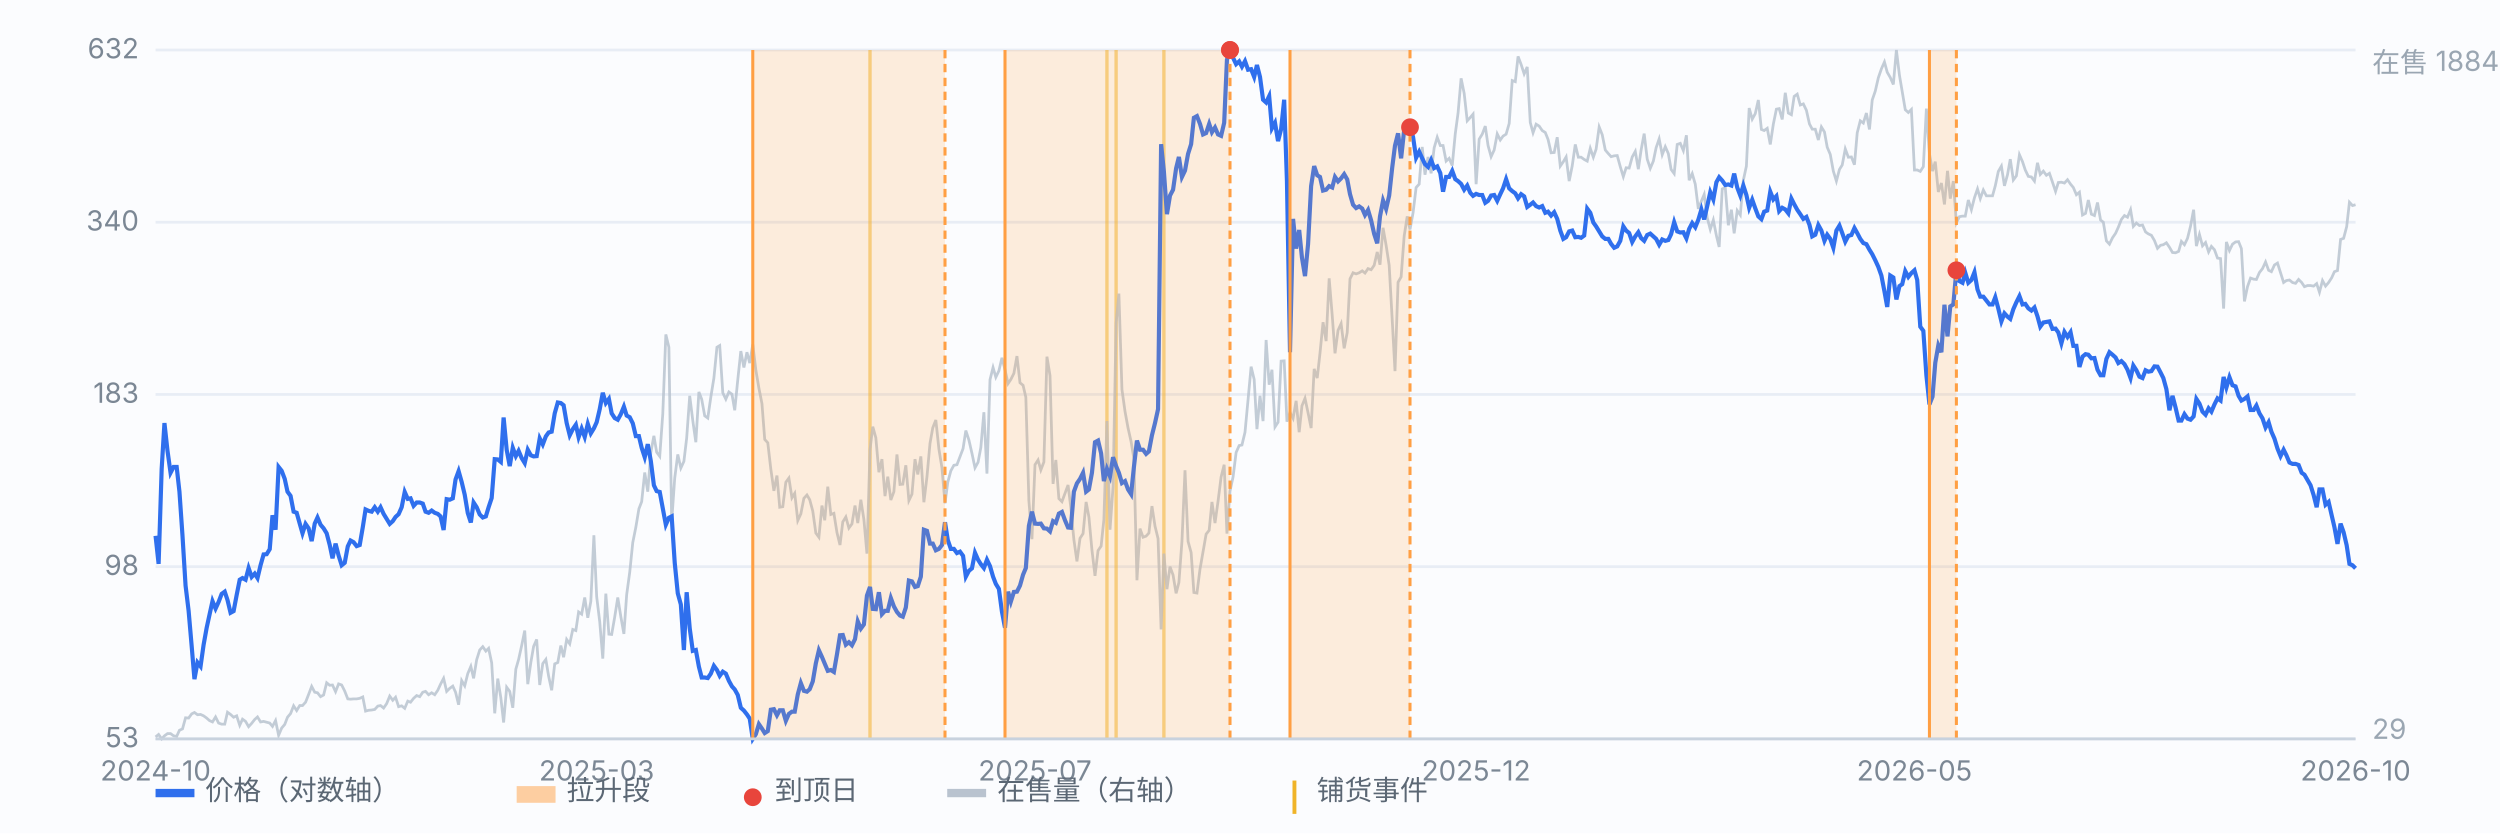
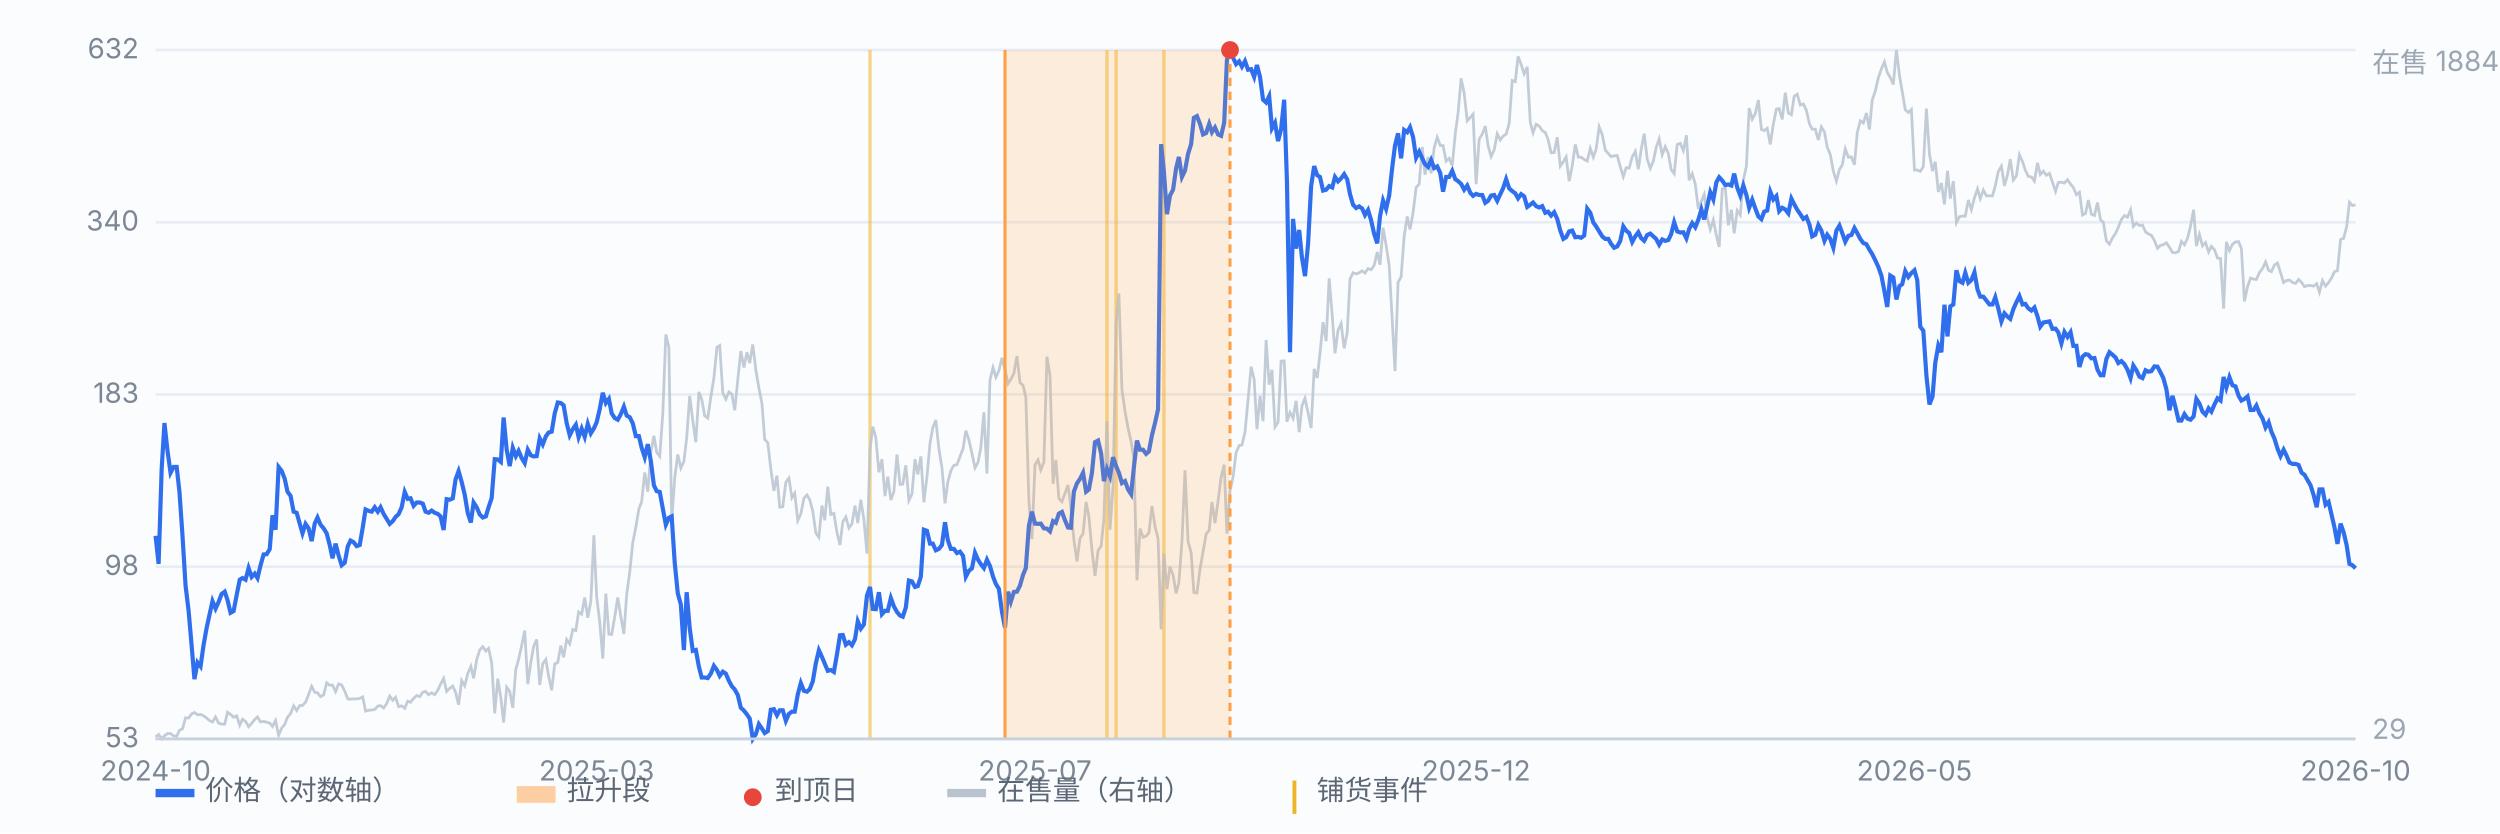
<svg xmlns="http://www.w3.org/2000/svg" viewBox="0 0 900 300" preserveAspectRatio="xMidYMid meet" style="width:100%;max-width:900px;height:auto;display:block" font-family="-apple-system,Segoe UI,Microsoft YaHei,sans-serif" font-size="10">
  <rect x="0" y="0" width="900" height="300" fill="#fbfcfe" />
  <line x1="56" y1="266.0" x2="848" y2="266.0" stroke="#e8edf5" stroke-width="1" />
  <text x="50" y="269.0" text-anchor="end" fill="#7b8794">53</text>
  <line x1="56" y1="204.0" x2="848" y2="204.0" stroke="#e8edf5" stroke-width="1" />
  <text x="50" y="207.0" text-anchor="end" fill="#7b8794">98</text>
  <line x1="56" y1="142.0" x2="848" y2="142.0" stroke="#e8edf5" stroke-width="1" />
  <text x="50" y="145.0" text-anchor="end" fill="#7b8794">183</text>
  <line x1="56" y1="80.0" x2="848" y2="80.0" stroke="#e8edf5" stroke-width="1" />
  <text x="50" y="83.0" text-anchor="end" fill="#7b8794">340</text>
  <line x1="56" y1="18.0" x2="848" y2="18.0" stroke="#e8edf5" stroke-width="1" />
  <text x="50" y="21.0" text-anchor="end" fill="#7b8794">632</text>
  <line x1="313.2" y1="18" x2="313.2" y2="266" stroke="#f0b429" stroke-width="1.2" opacity="0.55" />
  <line x1="398.5" y1="18" x2="398.5" y2="266" stroke="#f0b429" stroke-width="1.2" opacity="0.55" />
  <line x1="401.8" y1="18" x2="401.8" y2="266" stroke="#f0b429" stroke-width="1.2" opacity="0.55" />
  <line x1="419.0" y1="18" x2="419.0" y2="266" stroke="#f0b429" stroke-width="1.2" opacity="0.55" />
  <path d="M56.0 265.3 L57.1 264.4 L58.2 266.0 L59.2 264.9 L60.3 264.1 L61.4 264.1 L62.5 264.9 L63.6 265.1 L64.6 262.9 L65.7 262.4 L66.8 258.4 L67.9 258.5 L69.0 257.0 L70.0 256.5 L71.1 257.3 L72.2 257.2 L73.3 257.7 L74.4 258.5 L75.4 259.4 L76.5 259.9 L77.6 258.1 L78.7 260.3 L79.8 260.7 L80.9 260.7 L81.9 256.4 L83.0 257.2 L84.1 258.2 L85.2 257.7 L86.3 261.1 L87.3 258.9 L88.4 259.7 L89.5 261.6 L90.6 260.4 L91.7 259.0 L92.7 258.1 L93.8 259.9 L94.9 259.7 L96.0 260.0 L97.1 260.3 L98.1 261.5 L99.2 259.4 L100.3 264.7 L101.4 262.1 L102.5 260.8 L103.5 258.2 L104.6 256.9 L105.7 254.1 L106.8 255.8 L107.9 254.0 L108.9 254.0 L110.0 252.8 L111.1 250.0 L112.2 247.1 L113.3 249.2 L114.3 249.4 L115.4 250.8 L116.5 250.2 L117.6 245.8 L118.7 246.7 L119.7 246.6 L120.8 249.0 L121.9 246.2 L123.0 246.6 L124.1 248.8 L125.2 251.6 L126.2 251.7 L127.3 251.6 L128.4 251.6 L129.5 251.4 L130.6 250.9 L131.6 256.0 L132.7 255.7 L133.8 255.6 L134.9 255.4 L136.0 254.2 L137.0 254.0 L138.1 254.9 L139.2 253.3 L140.3 250.6 L141.4 252.1 L142.4 251.0 L143.5 254.4 L144.6 254.1 L145.7 255.0 L146.8 252.4 L147.8 252.8 L148.9 251.4 L150.0 250.4 L151.1 250.8 L152.2 249.2 L153.2 248.9 L154.3 250.1 L155.4 249.4 L156.5 250.1 L157.6 248.5 L158.6 246.3 L159.7 244.2 L160.8 248.9 L161.9 247.8 L163.0 247.0 L164.0 249.2 L165.1 253.7 L166.2 245.0 L167.3 246.9 L168.4 242.5 L169.5 239.9 L170.5 244.2 L171.6 237.5 L172.7 234.0 L173.8 232.8 L174.9 234.4 L175.9 233.4 L177.0 238.6 L178.1 256.8 L179.2 244.3 L180.3 251.2 L181.3 260.1 L182.4 247.4 L183.5 248.9 L184.6 254.8 L185.7 240.9 L186.7 237.4 L187.8 232.4 L188.9 227.0 L190.0 246.3 L191.1 238.5 L192.1 232.7 L193.2 230.2 L194.3 246.6 L195.4 238.9 L196.5 237.4 L197.5 243.4 L198.6 248.5 L199.7 239.0 L200.8 238.5 L201.9 232.4 L202.9 236.6 L204.0 230.2 L205.1 231.8 L206.2 226.6 L207.3 227.0 L208.3 220.3 L209.4 221.1 L210.5 215.1 L211.6 222.4 L212.7 216.5 L213.8 192.7 L214.8 214.8 L215.9 223.8 L217.0 237.1 L218.1 213.7 L219.2 228.3 L220.2 228.4 L221.3 222.1 L222.4 215.1 L223.5 222.0 L224.6 228.2 L225.6 214.1 L226.7 206.0 L227.8 195.3 L228.9 189.8 L230.0 183.2 L231.0 180.6 L232.1 170.1 L233.2 177.0 L234.3 162.9 L235.4 156.9 L236.4 162.8 L237.5 164.3 L238.6 149.0 L239.7 120.4 L240.8 125.0 L241.8 187.8 L242.9 172.1 L244.0 163.6 L245.1 168.5 L246.2 166.1 L247.2 157.7 L248.3 142.5 L249.4 151.4 L250.5 159.2 L251.6 141.1 L252.6 143.7 L253.7 149.7 L254.8 150.5 L255.9 142.9 L257.0 136.1 L258.1 125.0 L259.1 124.4 L260.2 141.4 L261.3 143.7 L262.4 141.1 L263.5 141.9 L264.5 147.7 L265.6 136.7 L266.7 126.4 L267.8 132.3 L268.9 126.8 L269.9 130.7 L271.0 124.0 L272.1 133.2 L273.2 139.7 L274.3 145.3 L275.3 158.2 L276.4 159.4 L277.5 168.9 L278.6 176.7 L279.7 171.2 L280.7 182.6 L281.8 182.4 L282.9 173.6 L284.0 172.1 L285.1 179.2 L286.1 177.6 L287.2 187.4 L288.3 185.0 L289.4 179.4 L290.5 178.2 L291.5 179.9 L292.6 184.0 L293.7 191.9 L294.8 193.4 L295.9 182.0 L296.9 187.3 L298.0 175.2 L299.1 185.2 L300.2 184.8 L301.3 191.7 L302.4 196.2 L303.4 187.9 L304.5 186.1 L305.6 190.1 L306.7 188.6 L307.8 182.0 L308.8 188.3 L309.9 179.9 L311.0 187.0 L312.1 199.3 L313.2 161.9 L314.2 153.6 L315.3 157.6 L316.4 170.0 L317.5 165.3 L318.6 178.6 L319.6 171.6 L320.7 180.0 L321.8 177.0 L322.9 163.6 L324.0 174.4 L325.0 174.3 L326.1 167.5 L327.2 180.2 L328.3 177.9 L329.4 165.3 L330.4 170.8 L331.5 164.3 L332.6 180.8 L333.7 171.7 L334.8 159.6 L335.8 154.0 L336.9 151.2 L338.0 161.6 L339.1 168.4 L340.2 181.2 L341.2 173.6 L342.3 169.5 L343.4 167.5 L344.5 167.3 L345.6 164.4 L346.7 161.5 L347.7 155.0 L348.8 158.4 L349.9 163.2 L351.0 168.4 L352.1 166.4 L353.1 161.1 L354.2 148.4 L355.3 170.5 L356.4 136.7 L357.5 132.3 L358.5 135.8 L359.6 133.5 L360.7 128.8 L361.8 133.1 L362.9 138.1 L363.9 136.6 L365.0 134.4 L366.1 128.2 L367.2 137.8 L368.3 138.7 L369.3 143.0 L370.4 180.3 L371.5 194.1 L372.6 167.3 L373.7 165.6 L374.7 169.2 L375.8 166.3 L376.9 128.4 L378.0 135.2 L379.1 174.2 L380.1 165.6 L381.2 179.5 L382.3 180.6 L383.4 177.6 L384.5 174.6 L385.5 182.7 L386.6 194.3 L387.7 202.1 L388.8 193.8 L389.9 192.1 L391.0 180.7 L392.0 186.1 L393.1 198.0 L394.2 207.3 L395.3 198.2 L396.4 196.6 L397.4 187.1 L398.5 151.6 L399.6 190.7 L400.7 175.2 L401.8 116.3 L402.8 105.7 L403.9 140.2 L405.0 148.1 L406.1 154.1 L407.2 159.0 L408.2 165.1 L409.3 208.9 L410.4 190.3 L411.5 193.4 L412.6 193.0 L413.6 191.9 L414.7 182.2 L415.8 189.4 L416.9 193.9 L418.0 226.6 L419.0 199.3 L420.1 212.1 L421.2 204.0 L422.3 207.0 L423.4 213.6 L424.4 209.7 L425.5 194.9 L426.6 169.3 L427.7 194.9 L428.8 198.9 L429.8 213.3 L430.9 213.5 L432.0 204.9 L433.1 198.6 L434.2 192.3 L435.3 190.9 L436.3 180.7 L437.4 188.3 L438.5 180.4 L439.6 171.7 L440.7 167.3 L441.7 192.1 L442.8 176.8 L443.9 171.7 L445.0 162.9 L446.1 160.4 L447.1 160.2 L448.2 155.6 L449.3 143.9 L450.4 132.0 L451.5 136.6 L452.5 154.5 L453.6 142.5 L454.7 151.6 L455.8 122.4 L456.9 138.5 L457.9 133.1 L459.0 153.7 L460.1 152.0 L461.2 130.0 L462.3 129.9 L463.3 151.8 L464.4 148.5 L465.5 150.6 L466.6 144.3 L467.7 155.6 L468.7 146.1 L469.8 143.4 L470.9 148.6 L472.0 154.1 L473.1 132.8 L474.2 136.1 L475.2 127.1 L476.3 116.0 L477.4 122.8 L478.5 100.2 L479.6 113.6 L480.6 127.2 L481.7 118.9 L482.8 116.5 L483.9 125.4 L485.0 119.7 L486.0 100.4 L487.1 98.2 L488.2 98.6 L489.3 98.2 L490.4 97.5 L491.4 98.3 L492.5 96.7 L493.6 97.1 L494.7 95.5 L495.8 90.7 L496.8 95.3 L497.9 82.0 L499.0 88.3 L500.1 95.5 L501.2 115.2 L502.2 133.6 L503.3 101.6 L504.4 99.7 L505.5 85.0 L506.6 77.9 L507.6 82.6 L508.7 76.6 L509.8 67.5 L510.9 66.3 L512.0 52.9 L513.0 62.9 L514.1 56.5 L515.2 62.4 L516.3 53.2 L517.4 49.4 L518.5 52.4 L519.5 52.4 L520.6 58.0 L521.7 57.0 L522.8 59.6 L523.9 48.1 L524.9 40.7 L526.0 28.2 L527.1 33.6 L528.2 43.5 L529.3 42.3 L530.3 41.1 L531.4 66.3 L532.5 50.1 L533.6 48.3 L534.7 45.4 L535.7 52.4 L536.8 56.4 L537.9 54.0 L539.0 48.2 L540.1 50.4 L541.1 49.0 L542.2 48.3 L543.3 44.5 L544.4 29.0 L545.5 29.4 L546.5 20.3 L547.6 23.2 L548.7 26.6 L549.8 24.1 L550.9 44.1 L551.9 47.8 L553.0 44.7 L554.1 45.4 L555.2 47.0 L556.3 47.7 L557.3 50.2 L558.4 55.0 L559.5 54.9 L560.6 49.4 L561.7 59.8 L562.8 58.2 L563.8 56.5 L564.9 65.2 L566.0 59.7 L567.1 52.0 L568.2 56.6 L569.2 56.6 L570.3 57.4 L571.4 58.0 L572.5 53.4 L573.6 56.6 L574.6 53.7 L575.7 45.7 L576.8 48.5 L577.9 54.0 L579.0 55.3 L580.0 56.4 L581.1 56.1 L582.2 56.0 L583.3 60.0 L584.4 63.6 L585.4 60.4 L586.5 60.5 L587.6 56.5 L588.7 54.5 L589.8 60.9 L590.8 54.0 L591.9 48.1 L593.0 57.3 L594.1 60.6 L595.2 58.0 L596.2 53.2 L597.3 50.0 L598.4 55.7 L599.5 52.8 L600.6 55.3 L601.6 61.0 L602.7 62.5 L603.8 52.0 L604.9 51.6 L606.0 54.2 L607.1 48.7 L608.1 64.9 L609.2 62.5 L610.3 66.3 L611.4 75.2 L612.5 72.4 L613.5 70.0 L614.6 78.4 L615.7 82.6 L616.8 79.2 L617.9 84.8 L618.9 88.9 L620.0 68.0 L621.1 67.5 L622.2 81.1 L623.3 75.5 L624.3 84.0 L625.4 75.8 L626.5 77.4 L627.6 64.9 L628.7 59.8 L629.7 38.9 L630.8 42.9 L631.9 40.9 L633.0 36.0 L634.1 46.6 L635.1 47.0 L636.2 46.2 L637.3 52.0 L638.4 44.7 L639.5 39.3 L640.5 39.1 L641.6 43.0 L642.7 33.4 L643.8 40.7 L644.9 41.3 L645.9 34.7 L647.0 33.9 L648.1 37.8 L649.2 37.4 L650.3 39.7 L651.4 44.6 L652.4 46.5 L653.5 46.5 L654.6 50.4 L655.7 45.7 L656.8 47.5 L657.8 53.0 L658.9 55.6 L660.0 61.6 L661.1 65.2 L662.2 61.0 L663.2 59.4 L664.3 53.6 L665.4 56.6 L666.5 56.5 L667.6 59.3 L668.6 47.8 L669.7 43.5 L670.8 44.3 L671.9 40.7 L673.0 46.6 L674.0 36.0 L675.1 32.8 L676.2 28.0 L677.3 24.8 L678.4 22.3 L679.4 26.0 L680.5 27.9 L681.6 30.4 L682.7 18.0 L683.8 27.1 L684.8 33.0 L685.9 39.5 L687.0 40.5 L688.1 39.4 L689.2 61.2 L690.2 61.2 L691.3 61.7 L692.4 60.0 L693.5 39.1 L694.6 55.4 L695.7 61.6 L696.7 58.2 L697.8 69.1 L698.9 65.9 L700.0 73.6 L701.1 61.5 L702.1 71.5 L703.2 65.2 L704.3 80.2 L705.4 78.0 L706.5 77.8 L707.5 77.8 L708.6 72.0 L709.7 75.5 L710.8 71.2 L711.9 68.0 L712.9 71.5 L714.0 68.4 L715.1 70.5 L716.2 70.5 L717.3 70.5 L718.3 66.9 L719.4 61.7 L720.5 59.8 L721.6 66.9 L722.7 62.9 L723.7 57.3 L724.8 64.8 L725.9 63.3 L727.0 55.7 L728.1 58.2 L729.1 61.2 L730.2 63.5 L731.3 63.7 L732.4 65.2 L733.5 58.6 L734.5 62.8 L735.6 61.6 L736.7 63.1 L737.8 62.4 L738.9 65.6 L740.0 68.9 L741.0 65.7 L742.1 65.6 L743.2 65.9 L744.3 64.7 L745.4 66.3 L746.4 67.5 L747.5 70.1 L748.6 69.2 L749.7 77.4 L750.8 76.8 L751.8 72.0 L752.9 77.1 L754.0 77.6 L755.1 72.9 L756.2 79.2 L757.2 80.0 L758.3 86.7 L759.4 87.9 L760.5 85.6 L761.6 84.0 L762.6 81.8 L763.7 79.0 L764.8 77.6 L765.9 78.2 L767.0 75.5 L768.0 81.5 L769.1 80.3 L770.2 81.2 L771.3 81.0 L772.4 83.5 L773.4 84.2 L774.5 84.7 L775.6 86.6 L776.7 89.4 L777.8 88.3 L778.8 88.1 L779.9 87.4 L781.0 89.0 L782.1 90.9 L783.2 91.0 L784.3 90.5 L785.3 86.9 L786.4 88.1 L787.5 85.8 L788.6 81.4 L789.7 75.5 L790.7 88.6 L791.8 84.4 L792.9 88.5 L794.0 87.3 L795.1 90.7 L796.1 88.7 L797.2 89.9 L798.3 92.9 L799.4 93.1 L800.5 111.1 L801.5 87.1 L802.6 90.2 L803.7 87.9 L804.8 87.1 L805.9 87.0 L806.9 89.5 L808.0 108.5 L809.1 103.2 L810.2 100.1 L811.3 100.5 L812.3 100.6 L813.4 98.1 L814.5 96.7 L815.6 94.3 L816.7 97.3 L817.7 97.8 L818.8 95.4 L819.9 94.7 L821.0 98.2 L822.1 101.7 L823.1 101.0 L824.2 100.8 L825.3 101.7 L826.4 102.0 L827.5 100.6 L828.6 101.7 L829.6 103.2 L830.7 102.8 L831.8 102.8 L832.9 103.0 L834.0 102.1 L835.0 105.2 L836.1 101.0 L837.2 103.0 L838.3 101.7 L839.4 100.0 L840.4 97.8 L841.5 97.4 L842.6 86.2 L843.7 85.8 L844.8 81.6 L845.8 72.8 L846.9 74.0 L848.0 73.7" fill="none" stroke="#b9c3cf" stroke-width="1" opacity="0.85" />
  <text x="854" y="26" fill="#9aa6b2">在售 1884</text>
  <text x="854" y="266" fill="#9aa6b2">29</text>
  <path d="M56.0 192.9 L57.1 203.0 L58.2 168.8 L59.2 152.3 L60.3 162.3 L61.4 170.2 L62.5 168.1 L63.6 168.1 L64.6 177.0 L65.7 192.9 L66.8 210.8 L67.9 219.9 L69.0 232.6 L70.0 244.5 L71.1 238.5 L72.2 239.9 L73.3 232.1 L74.4 226.0 L75.4 221.4 L76.5 216.4 L77.6 219.1 L78.7 216.7 L79.8 213.8 L80.9 213.0 L81.9 216.0 L83.0 220.6 L84.1 220.0 L85.2 214.2 L86.3 208.7 L87.3 208.1 L88.4 208.7 L89.5 204.5 L90.6 207.7 L91.7 206.5 L92.7 208.1 L93.8 203.5 L94.9 199.6 L96.0 199.5 L97.1 197.7 L98.1 185.5 L99.2 190.7 L100.3 168.1 L101.4 169.5 L102.5 172.4 L103.5 177.0 L104.6 178.5 L105.7 184.2 L106.8 184.6 L107.9 188.5 L108.9 192.0 L110.0 188.6 L111.1 190.2 L112.2 194.8 L113.3 188.5 L114.3 186.3 L115.4 188.9 L116.5 190.2 L117.6 192.0 L118.7 196.2 L119.7 201.0 L120.8 195.7 L121.9 200.0 L123.0 203.5 L124.1 202.6 L125.2 196.7 L126.2 194.6 L127.3 195.2 L128.4 196.6 L129.5 196.2 L130.6 189.8 L131.6 183.4 L132.7 183.9 L133.8 184.2 L134.9 182.6 L136.0 184.2 L137.0 182.6 L138.1 185.0 L139.2 186.8 L140.3 188.6 L141.4 187.6 L142.4 186.1 L143.5 185.1 L144.6 182.6 L145.7 177.1 L146.8 179.6 L147.8 179.4 L148.9 182.1 L150.0 180.9 L151.1 180.9 L152.2 181.3 L153.2 184.2 L154.3 184.6 L155.4 183.8 L156.5 184.6 L157.6 185.0 L158.6 185.9 L159.7 190.8 L160.8 179.7 L161.9 179.9 L163.0 179.4 L164.0 172.6 L165.1 169.6 L166.2 173.5 L167.3 178.1 L168.4 184.7 L169.5 188.1 L170.5 180.9 L171.6 182.6 L172.7 185.2 L173.8 186.3 L174.9 185.9 L175.9 182.6 L177.0 179.3 L178.1 165.3 L179.2 165.4 L180.3 166.3 L181.3 150.3 L182.4 161.9 L183.5 167.8 L184.6 161.2 L185.7 164.2 L186.7 162.3 L187.8 164.9 L188.9 166.7 L190.0 161.9 L191.1 163.9 L192.1 164.3 L193.2 164.2 L194.3 157.8 L195.4 160.0 L196.5 157.1 L197.5 155.7 L198.6 155.4 L199.7 148.8 L200.8 144.9 L201.9 145.1 L202.9 145.9 L204.0 152.3 L205.1 156.7 L206.2 154.5 L207.3 152.9 L208.3 157.4 L209.4 154.3 L210.5 157.3 L211.6 152.6 L212.7 156.0 L213.8 154.2 L214.8 152.0 L215.9 147.3 L217.0 141.4 L218.1 145.1 L219.2 143.6 L220.2 148.8 L221.3 150.5 L222.4 151.1 L223.5 149.1 L224.6 146.4 L225.6 149.6 L226.7 150.2 L227.8 152.4 L228.9 157.0 L230.0 157.0 L231.0 161.2 L232.1 164.6 L233.2 159.9 L234.3 166.0 L235.4 174.7 L236.4 176.8 L237.5 177.1 L238.6 183.0 L239.7 188.9 L240.8 186.4 L241.8 185.9 L242.9 202.6 L244.0 213.6 L245.1 217.6 L246.2 234.0 L247.2 213.2 L248.3 226.2 L249.4 234.3 L250.5 234.0 L251.6 240.0 L252.6 243.9 L253.7 243.9 L254.8 244.1 L255.9 242.5 L257.0 239.7 L258.1 241.2 L259.1 243.3 L260.2 241.8 L261.3 242.5 L262.4 245.1 L263.5 247.1 L264.5 248.2 L265.6 250.2 L266.7 254.8 L267.8 255.8 L268.9 257.2 L269.9 258.7 L271.0 266.0 L272.1 264.3 L273.2 260.7 L274.3 262.3 L275.3 263.9 L276.4 263.2 L277.5 255.5 L278.6 255.3 L279.7 257.5 L280.7 255.7 L281.8 255.7 L282.9 259.5 L284.0 257.0 L285.1 256.2 L286.1 256.2 L287.2 250.0 L288.3 245.9 L289.4 248.7 L290.5 249.0 L291.5 248.1 L292.6 245.3 L293.7 238.8 L294.8 234.1 L295.9 236.5 L296.9 238.9 L298.0 241.5 L299.1 241.2 L300.2 241.9 L301.3 235.6 L302.4 228.7 L303.4 228.6 L304.5 232.1 L305.6 231.2 L306.7 232.3 L307.8 230.1 L308.8 223.7 L309.9 226.3 L311.0 224.8 L312.1 214.4 L313.2 211.3 L314.2 219.2 L315.3 219.3 L316.4 213.2 L317.5 221.1 L318.6 219.9 L319.6 219.9 L320.7 215.3 L321.8 218.3 L322.9 220.3 L324.0 221.6 L325.0 222.0 L326.1 218.7 L327.2 209.0 L328.3 209.3 L329.4 211.3 L330.4 211.0 L331.5 207.6 L332.6 190.7 L333.7 191.1 L334.8 195.7 L335.8 195.7 L336.9 198.1 L338.0 197.6 L339.1 196.2 L340.2 188.0 L341.2 194.4 L342.3 197.6 L343.4 197.6 L344.5 199.1 L345.6 198.6 L346.7 200.1 L347.7 207.6 L348.8 205.5 L349.9 204.6 L351.0 199.0 L352.1 201.5 L353.1 203.1 L354.2 204.5 L355.3 201.5 L356.4 203.8 L357.5 207.6 L358.5 210.2 L359.6 212.0 L360.7 220.2 L361.8 226.0 L362.9 213.0 L363.9 216.6 L365.0 213.1 L366.1 213.0 L367.2 210.8 L368.3 206.9 L369.3 204.5 L370.4 189.3 L371.5 184.2 L372.6 188.5 L373.7 188.6 L374.7 188.5 L375.8 190.2 L376.9 190.3 L378.0 191.3 L379.1 187.6 L380.1 188.2 L381.2 184.9 L382.3 184.3 L383.4 187.3 L384.5 189.9 L385.5 190.0 L386.6 177.0 L387.7 174.0 L388.8 172.4 L389.9 170.2 L391.0 177.0 L392.0 176.2 L393.1 170.2 L394.2 159.2 L395.3 158.6 L396.4 163.2 L397.4 173.2 L398.5 168.8 L399.6 171.5 L400.7 164.6 L401.8 167.8 L402.8 170.2 L403.9 173.9 L405.0 173.2 L406.1 176.2 L407.2 177.9 L408.2 168.2 L409.3 158.6 L410.4 161.9 L411.5 161.9 L412.6 163.4 L413.6 162.5 L414.7 156.7 L415.8 152.3 L416.9 147.3 L418.0 51.9 L419.0 61.8 L420.1 77.1 L421.2 70.4 L422.3 68.3 L423.4 60.6 L424.4 56.5 L425.5 63.7 L426.6 61.4 L427.7 55.4 L428.8 51.9 L429.8 42.4 L430.9 41.8 L432.0 44.6 L433.1 48.4 L434.2 47.9 L435.3 44.6 L436.3 47.6 L437.4 45.9 L438.5 48.4 L439.6 48.9 L440.7 44.2 L441.7 21.5 L442.8 18.0 L443.9 20.8 L445.0 23.1 L446.1 22.1 L447.1 24.0 L448.2 22.0 L449.3 25.1 L450.4 24.9 L451.5 27.7 L452.5 23.4 L453.6 27.7 L454.7 35.9 L455.8 36.9 L456.9 34.6 L457.9 46.2 L459.0 44.2 L460.1 50.8 L461.2 46.5 L462.3 35.9 L463.3 65.2 L464.4 126.8 L465.5 78.8 L466.6 89.5 L467.7 82.8 L468.7 92.7 L469.8 99.4 L470.9 87.9 L472.0 67.0 L473.1 59.8 L474.2 63.1 L475.2 63.7 L476.3 68.6 L477.4 68.3 L478.5 67.0 L479.6 67.5 L480.6 63.7 L481.7 65.3 L482.8 64.2 L483.9 62.7 L485.0 64.6 L486.0 69.9 L487.1 73.7 L488.2 74.9 L489.3 74.3 L490.4 75.1 L491.4 77.4 L492.5 75.6 L493.6 79.3 L494.7 84.2 L495.8 87.6 L496.8 77.9 L497.9 72.2 L499.0 75.2 L500.1 70.4 L501.2 60.3 L502.2 52.4 L503.3 48.0 L504.4 57.0 L505.5 46.8 L506.6 47.6 L507.6 45.8 L508.7 49.3 L509.8 56.8 L510.9 54.6 L512.0 57.0 L513.0 59.1 L514.1 60.1 L515.2 57.6 L516.3 60.5 L517.4 59.9 L518.5 62.3 L519.5 69.0 L520.6 63.7 L521.7 63.7 L522.8 61.5 L523.9 64.5 L524.9 65.2 L526.0 66.2 L527.1 68.3 L528.2 66.8 L529.3 69.4 L530.3 70.5 L531.4 69.8 L532.5 70.2 L533.6 70.2 L534.7 73.0 L535.7 72.3 L536.8 70.4 L537.9 70.2 L539.0 72.3 L540.1 69.9 L541.1 67.8 L542.2 64.5 L543.3 67.8 L544.4 68.8 L545.5 69.6 L546.5 71.4 L547.6 69.9 L548.7 70.7 L549.8 74.5 L550.9 73.7 L551.9 72.9 L553.0 74.2 L554.1 74.7 L555.2 74.2 L556.3 76.6 L557.3 76.2 L558.4 77.6 L559.5 76.4 L560.6 78.8 L561.7 83.0 L562.8 86.0 L563.8 85.4 L564.9 83.3 L566.0 83.0 L567.1 85.4 L568.2 85.3 L569.2 85.6 L570.3 84.8 L571.4 75.1 L572.5 76.6 L573.6 80.1 L574.6 81.5 L575.7 83.3 L576.8 85.1 L577.9 86.0 L579.0 86.0 L580.0 87.8 L581.1 89.2 L582.2 88.7 L583.3 86.7 L584.4 81.5 L585.4 83.0 L586.5 83.9 L587.6 87.1 L588.7 85.1 L589.8 83.6 L590.8 85.7 L591.9 86.7 L593.0 84.6 L594.1 84.1 L595.2 85.1 L596.2 86.0 L597.3 88.1 L598.4 86.2 L599.5 86.7 L600.6 86.4 L601.6 84.3 L602.7 80.0 L603.8 83.3 L604.9 83.7 L606.0 83.6 L607.1 85.8 L608.1 82.4 L609.2 80.3 L610.3 81.8 L611.4 79.1 L612.5 75.4 L613.5 79.0 L614.6 74.2 L615.7 69.2 L616.8 71.8 L617.9 65.6 L618.9 63.8 L620.0 65.0 L621.1 66.6 L622.2 66.4 L623.3 66.8 L624.3 62.5 L625.4 67.5 L626.5 70.4 L627.6 66.8 L628.7 70.2 L629.7 74.8 L630.8 71.9 L631.9 75.0 L633.0 77.9 L634.1 78.9 L635.1 76.2 L636.2 75.8 L637.3 69.0 L638.4 71.8 L639.5 70.6 L640.5 76.0 L641.6 74.8 L642.7 75.4 L643.8 76.8 L644.9 71.5 L645.9 73.5 L647.0 75.5 L648.1 77.1 L649.2 78.8 L650.3 78.1 L651.4 80.9 L652.4 85.1 L653.5 84.5 L654.6 81.0 L655.7 83.0 L656.8 86.7 L657.8 84.5 L658.9 86.0 L660.0 89.2 L661.1 83.0 L662.2 81.2 L663.2 83.9 L664.3 87.0 L665.4 84.9 L666.5 84.6 L667.6 82.1 L668.6 83.9 L669.7 86.0 L670.8 87.5 L671.9 87.9 L673.0 89.9 L674.0 91.5 L675.1 93.7 L676.2 96.1 L677.3 99.2 L678.4 104.9 L679.4 110.5 L680.5 99.2 L681.6 99.9 L682.7 107.8 L683.8 103.0 L684.8 102.3 L685.9 97.6 L687.0 99.7 L688.1 98.3 L689.2 97.3 L690.2 100.8 L691.3 117.6 L692.4 119.1 L693.5 135.1 L694.6 145.6 L695.7 142.8 L696.7 130.6 L697.8 124.3 L698.9 126.8 L700.0 109.7 L701.1 121.1 L702.1 110.3 L703.2 109.6 L704.3 97.3 L705.4 101.2 L706.5 101.8 L707.5 98.2 L708.6 101.8 L709.7 100.8 L710.8 98.0 L711.9 104.2 L712.9 106.8 L714.0 106.8 L715.1 108.2 L716.2 109.6 L717.3 109.6 L718.3 107.0 L719.4 111.1 L720.5 115.7 L721.6 112.8 L722.7 114.0 L723.7 114.8 L724.8 111.3 L725.9 108.8 L727.0 106.6 L728.1 109.6 L729.1 109.4 L730.2 111.0 L731.3 111.8 L732.4 110.7 L733.5 113.9 L734.5 117.6 L735.6 116.1 L736.7 115.9 L737.8 115.7 L738.9 118.4 L740.0 118.3 L741.0 119.7 L742.1 123.6 L743.2 119.5 L744.3 121.3 L745.4 119.6 L746.4 124.5 L747.5 124.5 L748.6 132.1 L749.7 128.4 L750.8 127.5 L751.8 127.7 L752.9 129.0 L754.0 128.9 L755.1 133.1 L756.2 135.1 L757.2 135.1 L758.3 129.2 L759.4 126.8 L760.5 127.7 L761.6 128.7 L762.6 130.7 L763.7 130.0 L764.8 131.1 L765.9 133.1 L767.0 136.1 L768.0 131.6 L769.1 133.3 L770.2 135.6 L771.3 136.1 L772.4 133.3 L773.4 133.8 L774.5 133.6 L775.6 131.9 L776.7 132.0 L777.8 134.1 L778.8 136.1 L779.9 140.1 L781.0 147.7 L782.1 142.5 L783.2 146.7 L784.3 151.4 L785.3 151.4 L786.4 149.1 L787.5 150.7 L788.6 151.1 L789.7 149.9 L790.7 143.6 L791.8 145.3 L792.9 148.2 L794.0 149.3 L795.1 147.0 L796.1 148.2 L797.2 145.6 L798.3 143.4 L799.4 144.2 L800.5 135.7 L801.5 139.5 L802.6 135.8 L803.7 138.7 L804.8 139.1 L805.9 142.5 L806.9 144.2 L808.0 143.6 L809.1 142.7 L810.2 147.6 L811.3 147.6 L812.3 146.0 L813.4 148.8 L814.5 150.6 L815.6 153.9 L816.7 152.0 L817.7 155.4 L818.8 157.9 L819.9 161.5 L821.0 164.2 L822.1 161.9 L823.1 163.9 L824.2 166.5 L825.3 167.0 L826.4 167.0 L827.5 167.4 L828.6 170.2 L829.6 170.9 L830.7 172.8 L831.8 174.7 L832.9 178.2 L834.0 182.6 L835.0 176.2 L836.1 176.2 L837.2 181.7 L838.3 180.7 L839.4 185.5 L840.4 189.8 L841.5 195.8 L842.6 188.5 L843.7 191.6 L844.8 196.3 L845.8 203.0 L846.9 203.5 L848.0 204.6" fill="none" stroke="#2f6fed" stroke-width="1.5" />
-   <rect x="271.0" y="18" width="69.2" height="248" fill="#ff9f43" opacity="0.18" />
-   <line x1="271.0" y1="18" x2="271.0" y2="266" stroke="#ff9f43" stroke-width="1.1" />
-   <line x1="340.2" y1="18" x2="340.2" y2="266" stroke="#ff9f43" stroke-width="1.1" stroke-dasharray="3 2" />
-   <circle cx="442.8" cy="18.0" r="3.2" fill="#e8453c" />
  <rect x="361.8" y="18" width="81.0" height="248" fill="#ff9f43" opacity="0.18" />
  <line x1="361.8" y1="18" x2="361.8" y2="266" stroke="#ff9f43" stroke-width="1.1" />
  <line x1="442.8" y1="18" x2="442.8" y2="266" stroke="#ff9f43" stroke-width="1.1" stroke-dasharray="3 2" />
  <circle cx="442.8" cy="18.0" r="3.2" fill="#e8453c" />
-   <rect x="464.4" y="18" width="43.2" height="248" fill="#ff9f43" opacity="0.18" />
-   <line x1="464.4" y1="18" x2="464.4" y2="266" stroke="#ff9f43" stroke-width="1.1" />
-   <line x1="507.6" y1="18" x2="507.6" y2="266" stroke="#ff9f43" stroke-width="1.1" stroke-dasharray="3 2" />
-   <circle cx="507.6" cy="45.8" r="3.2" fill="#e8453c" />
-   <rect x="694.6" y="18" width="9.7" height="248" fill="#ff9f43" opacity="0.18" />
-   <line x1="694.6" y1="18" x2="694.6" y2="266" stroke="#ff9f43" stroke-width="1.1" />
-   <line x1="704.3" y1="18" x2="704.3" y2="266" stroke="#ff9f43" stroke-width="1.1" stroke-dasharray="3 2" />
-   <circle cx="704.3" cy="97.3" r="3.2" fill="#e8453c" />
  <line x1="56" y1="266" x2="848" y2="266" stroke="#c8d2de" stroke-width="1" />
  <text x="56.0" y="281" text-anchor="middle" fill="#7b8794">2024-10</text>
  <text x="214.8" y="281" text-anchor="middle" fill="#7b8794">2025-03</text>
  <text x="372.6" y="281" text-anchor="middle" fill="#7b8794">2025-07</text>
  <text x="531.4" y="281" text-anchor="middle" fill="#7b8794">2025-12</text>
  <text x="689.2" y="281" text-anchor="middle" fill="#7b8794">2026-05</text>
  <text x="848.0" y="281" text-anchor="middle" fill="#7b8794">2026-10</text>
  <g transform="translate(56,292)">
    <rect x="0" y="-8" width="14" height="3" fill="#2f6fed" />
    <text x="18" y="-4" fill="#5b6774">价格（对数轴）</text>
    <rect x="130" y="-9" width="14" height="6" fill="#ff9f43" opacity="0.5" />
    <text x="148" y="-4" fill="#5b6774">拉升段</text>
    <circle cx="215" cy="-5" r="3.2" fill="#e8453c" />
    <text x="223" y="-4" fill="#5b6774">到顶日</text>
    <rect x="285" y="-8" width="14" height="3" fill="#b9c3cf" />
    <text x="303" y="-4" fill="#5b6774">在售量（右轴）</text>
    <line x1="410" y1="-11" x2="410" y2="1" stroke="#f0b429" stroke-width="1.4" />
    <text x="418" y="-4" fill="#5b6774">铺货事件</text>
  </g>
</svg>
